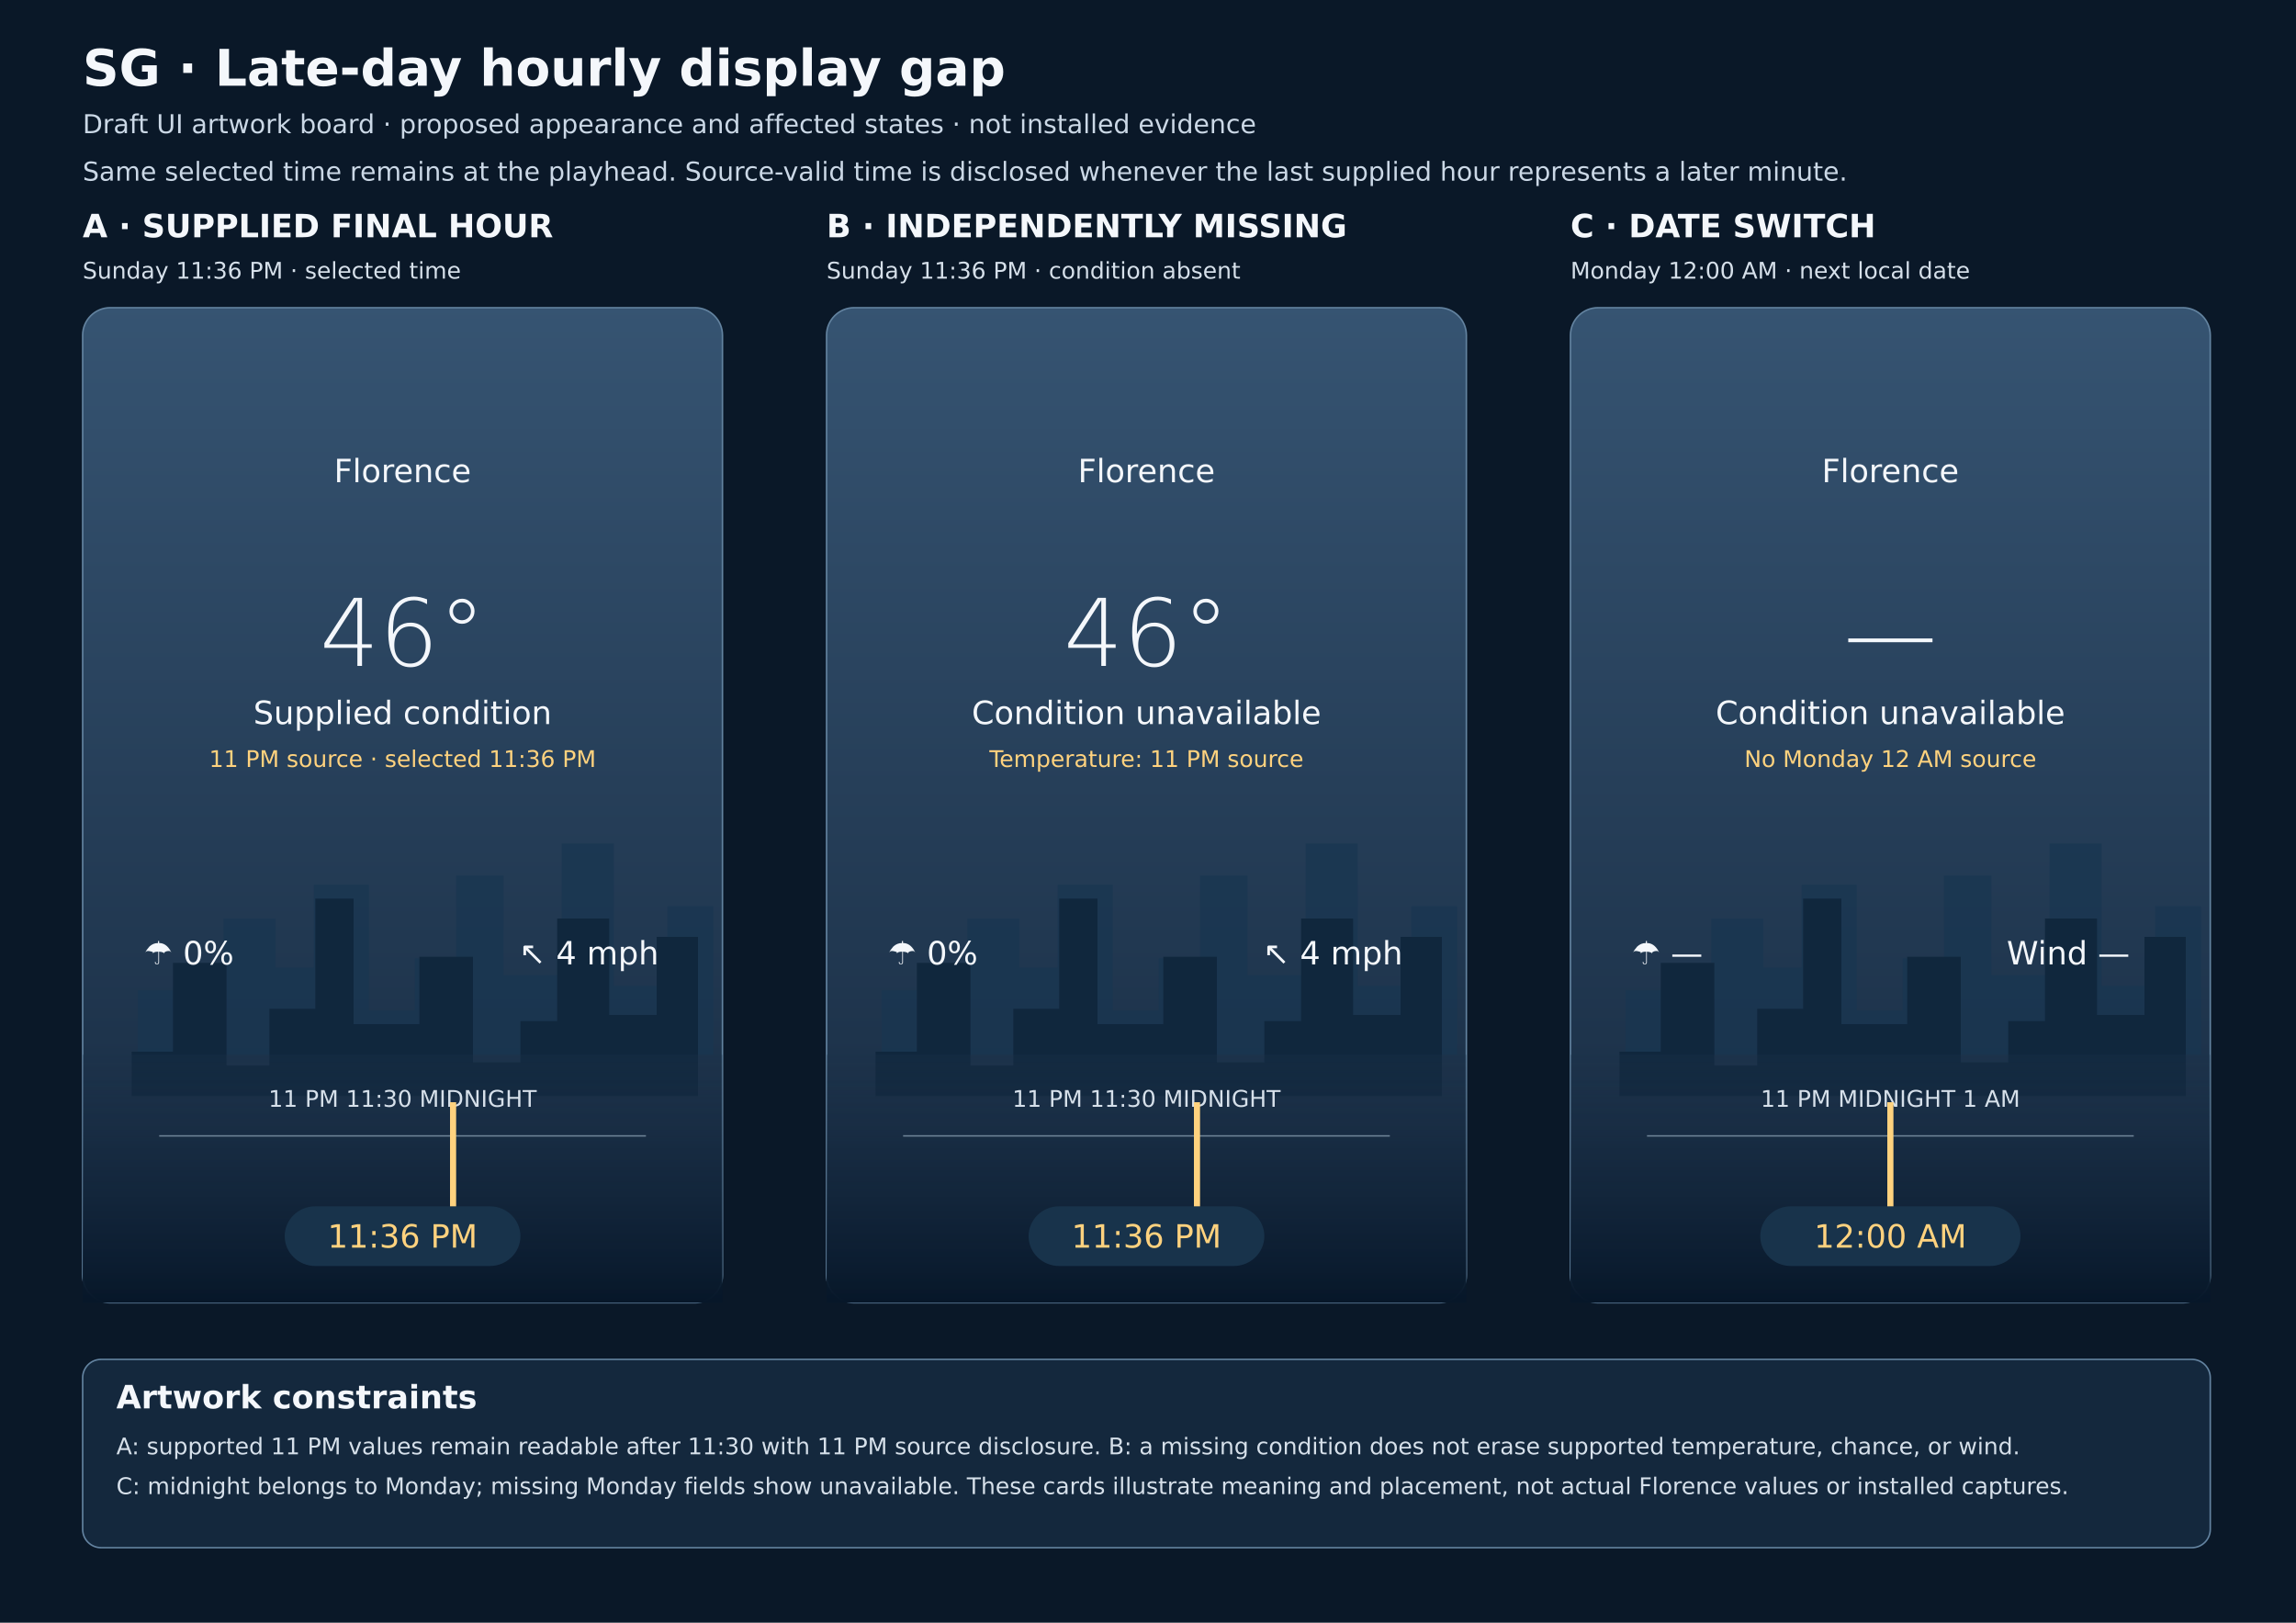
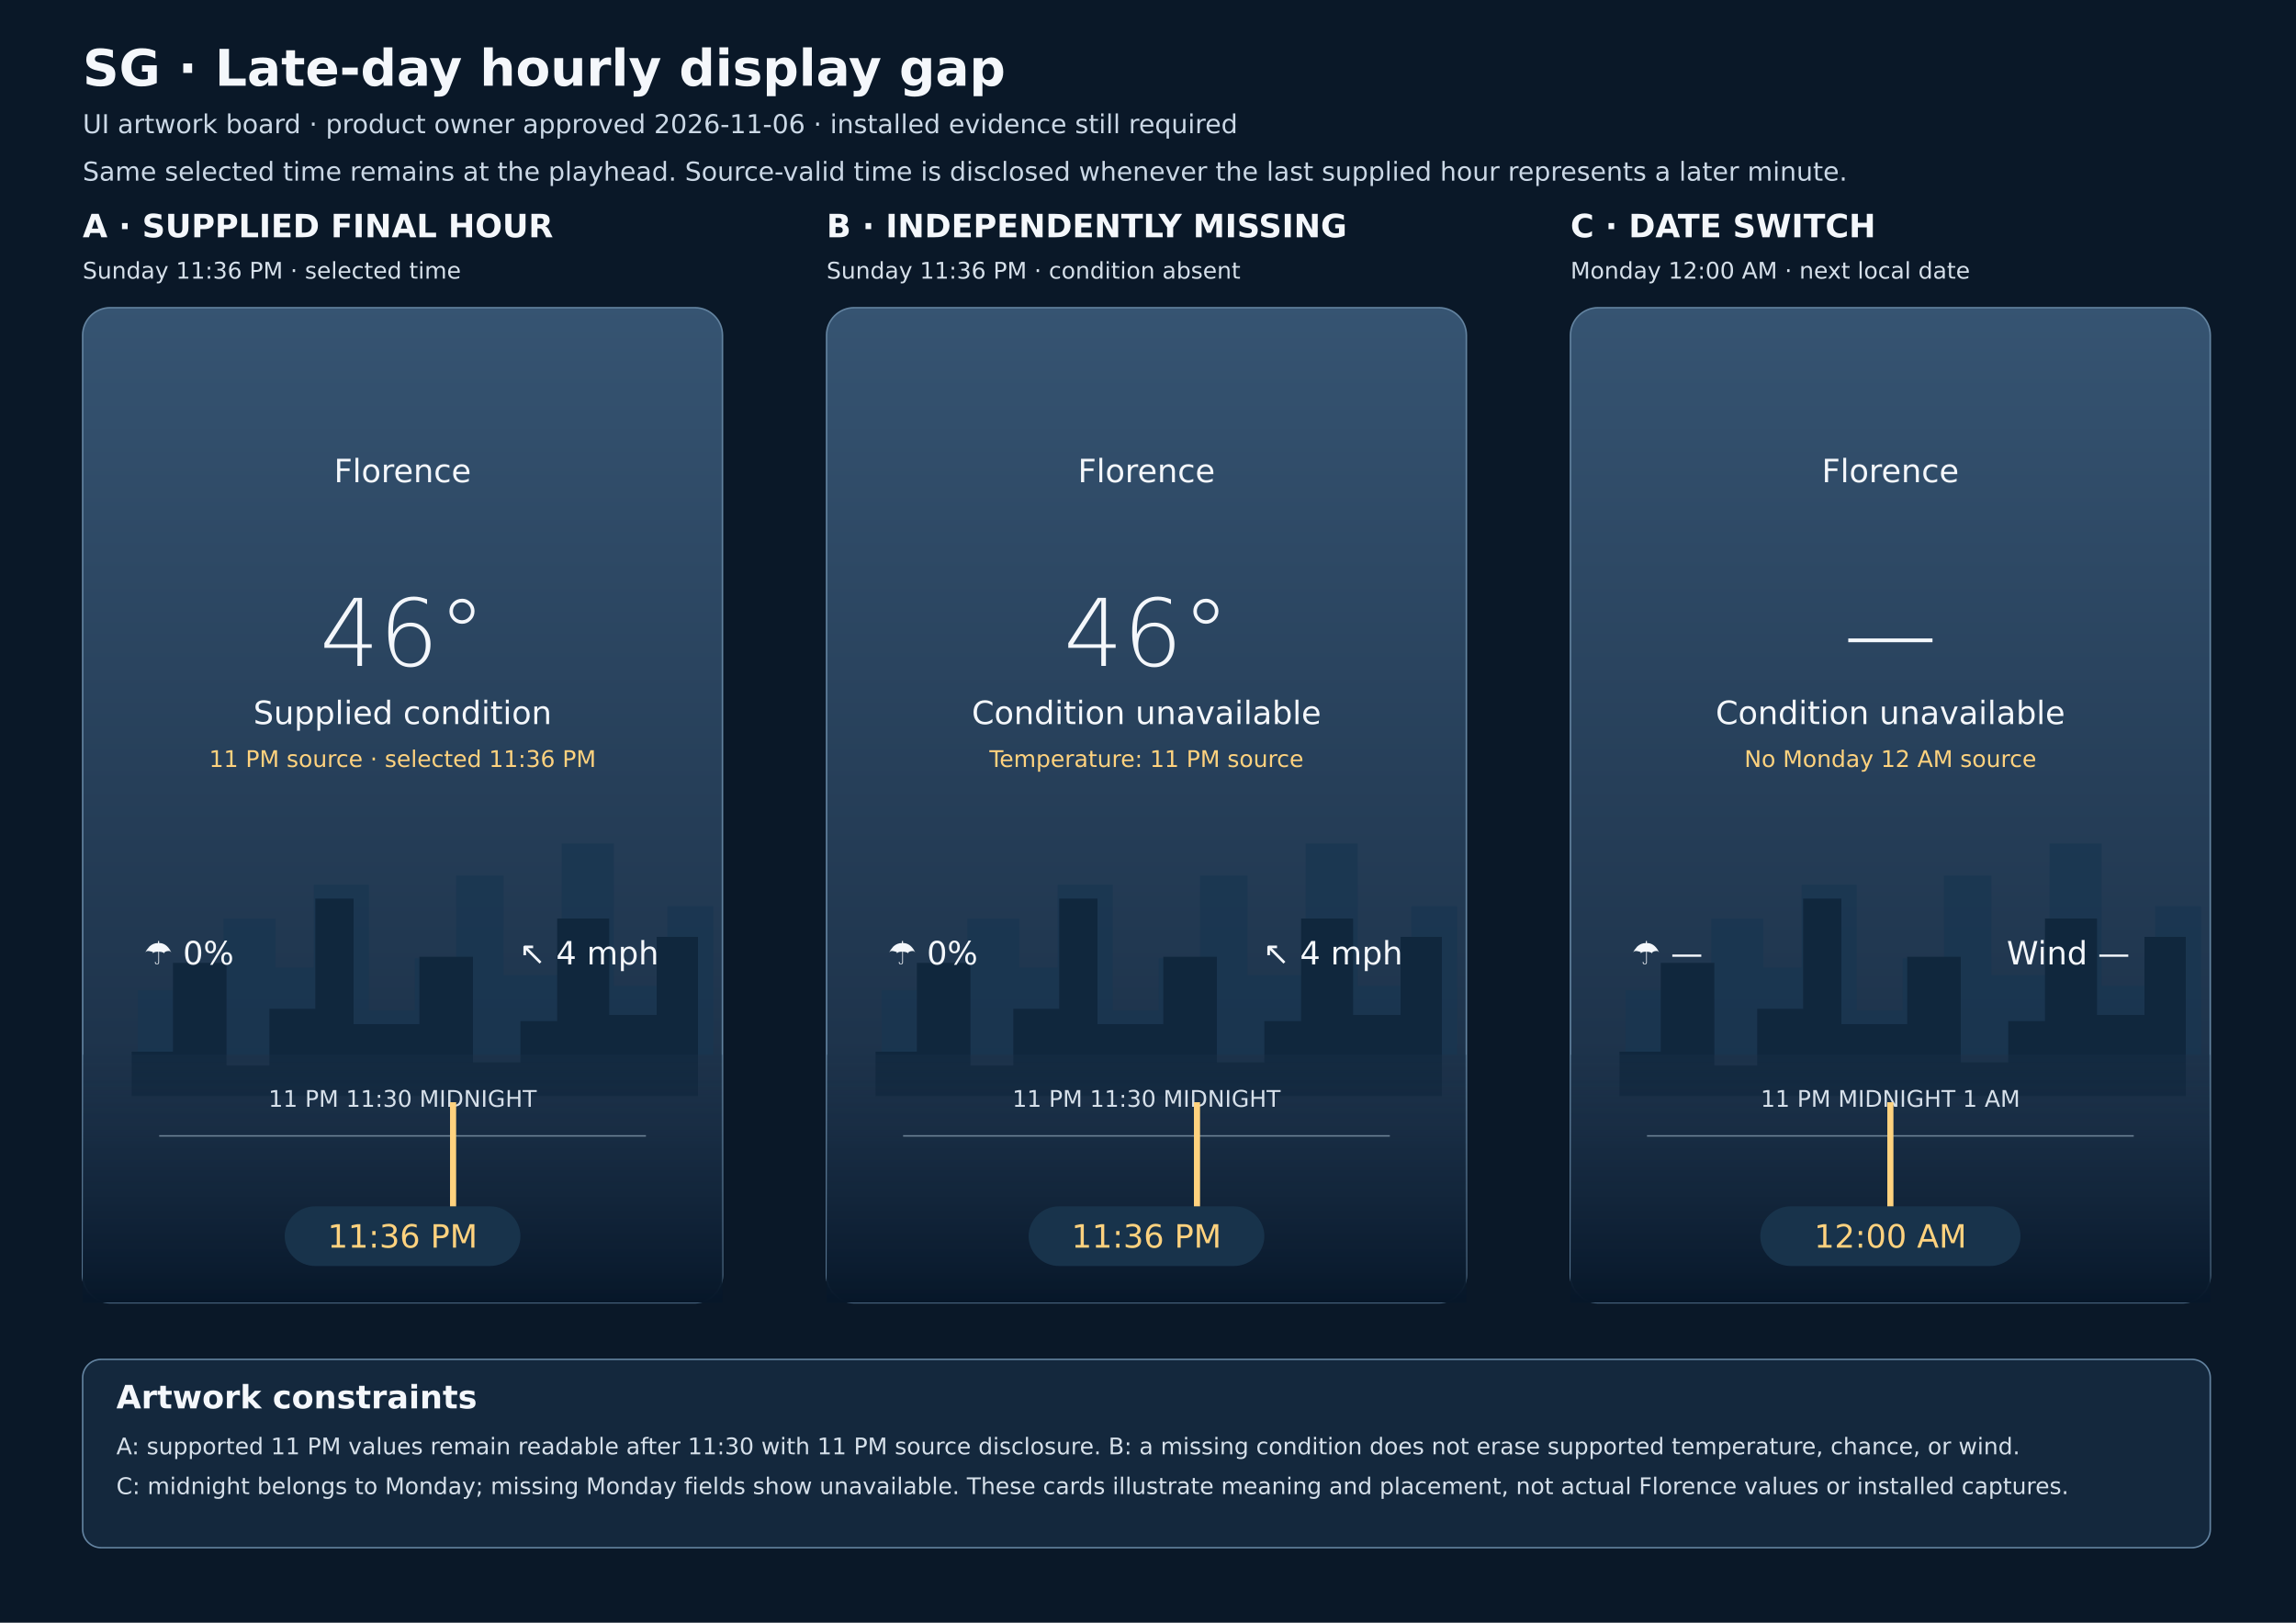
<svg xmlns="http://www.w3.org/2000/svg" width="1500" height="1060" viewBox="0 0 1500 1060">
  <defs>
    <linearGradient id="sky" x2="0" y2="1">
      <stop stop-color="#365472" />
      <stop offset="1" stop-color="#15283e" />
    </linearGradient>
    <linearGradient id="ground" x2="0" y2="1">
      <stop stop-color="#1b3149" stop-opacity=".3" />
      <stop offset="1" stop-color="#071729" />
    </linearGradient>
    <style>
      text{font-family:DejaVu Sans,Arial,sans-serif;fill:#f4f7fb} .title{font-size:33px;font-weight:700}.sub{font-size:17px;fill:#cbd8e6}.head{font-size:21px;font-weight:700}.big{font-size:61px;font-weight:300}.body{font-size:21px}.small{font-size:15px;fill:#d6e0ea}.tiny{font-size:13px;fill:#c1d0df}.accent{fill:#ffd27e}.muted{fill:#a9bac9}.line{stroke:#a9c0d1;stroke-width:1;opacity:.55}
    </style>
    <g id="city">
      <path d="M0 488h36v-42h24v20h32v-67h34v32h25v-54h36v82h30v-34h27v-54h31v65h38v-86h34v93h35v-52h30v97H0Z" fill="#183650" opacity=".75" />
      <path d="M0 515h32v-29h27v-58h35v67h28v-37h30v-72h25v82h43v-44h35v69h31v-27h24v-67h34v63h31v-51h27v104H0Z" fill="#10273d" />
    </g>
  </defs>
  <rect width="1500" height="1060" fill="#0a1828" />
  <text x="54" y="56" class="title">SG · Late-day hourly display gap</text>
-   <text x="54" y="87" class="sub">Draft UI artwork board · proposed appearance and affected states · not installed evidence</text>
+   <text x="54" y="87" class="sub">UI artwork board · product owner approved 2026-11-06 · installed evidence still required</text>
  <text x="54" y="118" class="sub">Same selected time remains at the playhead. Source-valid time is disclosed whenever the last supplied hour represents a later minute.</text>
  <g transform="translate(54 155)">
    <text x="0" y="0" class="head">A · SUPPLIED FINAL HOUR</text>
    <text x="0" y="27" class="small">Sunday 11:36 PM · selected time</text>
    <rect x="0" y="46" width="418" height="650" rx="18" fill="url(#sky)" stroke="#6383a0" />
    <use href="#city" x="0" y="46" width="418" height="650" />
    <rect x="0" y="534" width="418" height="162" fill="url(#ground)" />
    <text x="209" y="160" text-anchor="middle" class="body">Florence</text>
    <text x="209" y="280" text-anchor="middle" class="big">46°</text>
    <text x="209" y="318" text-anchor="middle" class="body">Supplied condition</text>
    <text x="209" y="346" text-anchor="middle" class="small accent">11 PM source · selected 11:36 PM</text>
    <text x="40" y="475" class="body">☂ 0%</text>
    <text x="285" y="475" class="body">↖ 4 mph</text>
    <text x="209" y="568" text-anchor="middle" class="small">11 PM       11:30       MIDNIGHT</text>
    <line x1="50" y1="587" x2="368" y2="587" class="line" />
    <line x1="242" y1="565" x2="242" y2="635" stroke="#ffd27e" stroke-width="4" />
    <rect x="132" y="633" width="154" height="39" rx="20" fill="#18334b" />
    <text x="209" y="660" text-anchor="middle" class="body accent">11:36 PM</text>
  </g>
  <g transform="translate(540 155)">
    <text x="0" y="0" class="head">B · INDEPENDENTLY MISSING</text>
    <text x="0" y="27" class="small">Sunday 11:36 PM · condition absent</text>
    <rect x="0" y="46" width="418" height="650" rx="18" fill="url(#sky)" stroke="#6383a0" />
    <use href="#city" x="0" y="46" width="418" height="650" />
    <rect x="0" y="534" width="418" height="162" fill="url(#ground)" />
    <text x="209" y="160" text-anchor="middle" class="body">Florence</text>
    <text x="209" y="280" text-anchor="middle" class="big">46°</text>
    <text x="209" y="318" text-anchor="middle" class="body">Condition unavailable</text>
    <text x="209" y="346" text-anchor="middle" class="small accent">Temperature: 11 PM source</text>
    <text x="40" y="475" class="body">☂ 0%</text>
    <text x="285" y="475" class="body">↖ 4 mph</text>
    <text x="209" y="568" text-anchor="middle" class="small">11 PM       11:30       MIDNIGHT</text>
    <line x1="50" y1="587" x2="368" y2="587" class="line" />
    <line x1="242" y1="565" x2="242" y2="635" stroke="#ffd27e" stroke-width="4" />
    <rect x="132" y="633" width="154" height="39" rx="20" fill="#18334b" />
    <text x="209" y="660" text-anchor="middle" class="body accent">11:36 PM</text>
  </g>
  <g transform="translate(1026 155)">
    <text x="0" y="0" class="head">C · DATE SWITCH</text>
    <text x="0" y="27" class="small">Monday 12:00 AM · next local date</text>
    <rect x="0" y="46" width="418" height="650" rx="18" fill="url(#sky)" stroke="#6383a0" />
    <use href="#city" x="0" y="46" width="418" height="650" />
    <rect x="0" y="534" width="418" height="162" fill="url(#ground)" />
    <text x="209" y="160" text-anchor="middle" class="body">Florence</text>
    <text x="209" y="280" text-anchor="middle" class="big">—</text>
    <text x="209" y="318" text-anchor="middle" class="body">Condition unavailable</text>
    <text x="209" y="346" text-anchor="middle" class="small accent">No Monday 12 AM source</text>
    <text x="40" y="475" class="body">☂ —</text>
    <text x="285" y="475" class="body">Wind —</text>
    <text x="209" y="568" text-anchor="middle" class="small">11 PM       MIDNIGHT       1 AM</text>
    <line x1="50" y1="587" x2="368" y2="587" class="line" />
    <line x1="209" y1="565" x2="209" y2="635" stroke="#ffd27e" stroke-width="4" />
    <rect x="124" y="633" width="170" height="39" rx="20" fill="#18334b" />
    <text x="209" y="660" text-anchor="middle" class="body accent">12:00 AM</text>
  </g>
  <rect x="54" y="888" width="1390" height="123" rx="12" fill="#14283d" stroke="#6383a0" />
  <text x="76" y="920" class="head">Artwork constraints</text>
  <text x="76" y="950" class="small">A: supported 11 PM values remain readable after 11:30 with 11 PM source disclosure. B: a missing condition does not erase supported temperature, chance, or wind.</text>
  <text x="76" y="976" class="small">C: midnight belongs to Monday; missing Monday fields show unavailable. These cards illustrate meaning and placement, not actual Florence values or installed captures.</text>
</svg>
